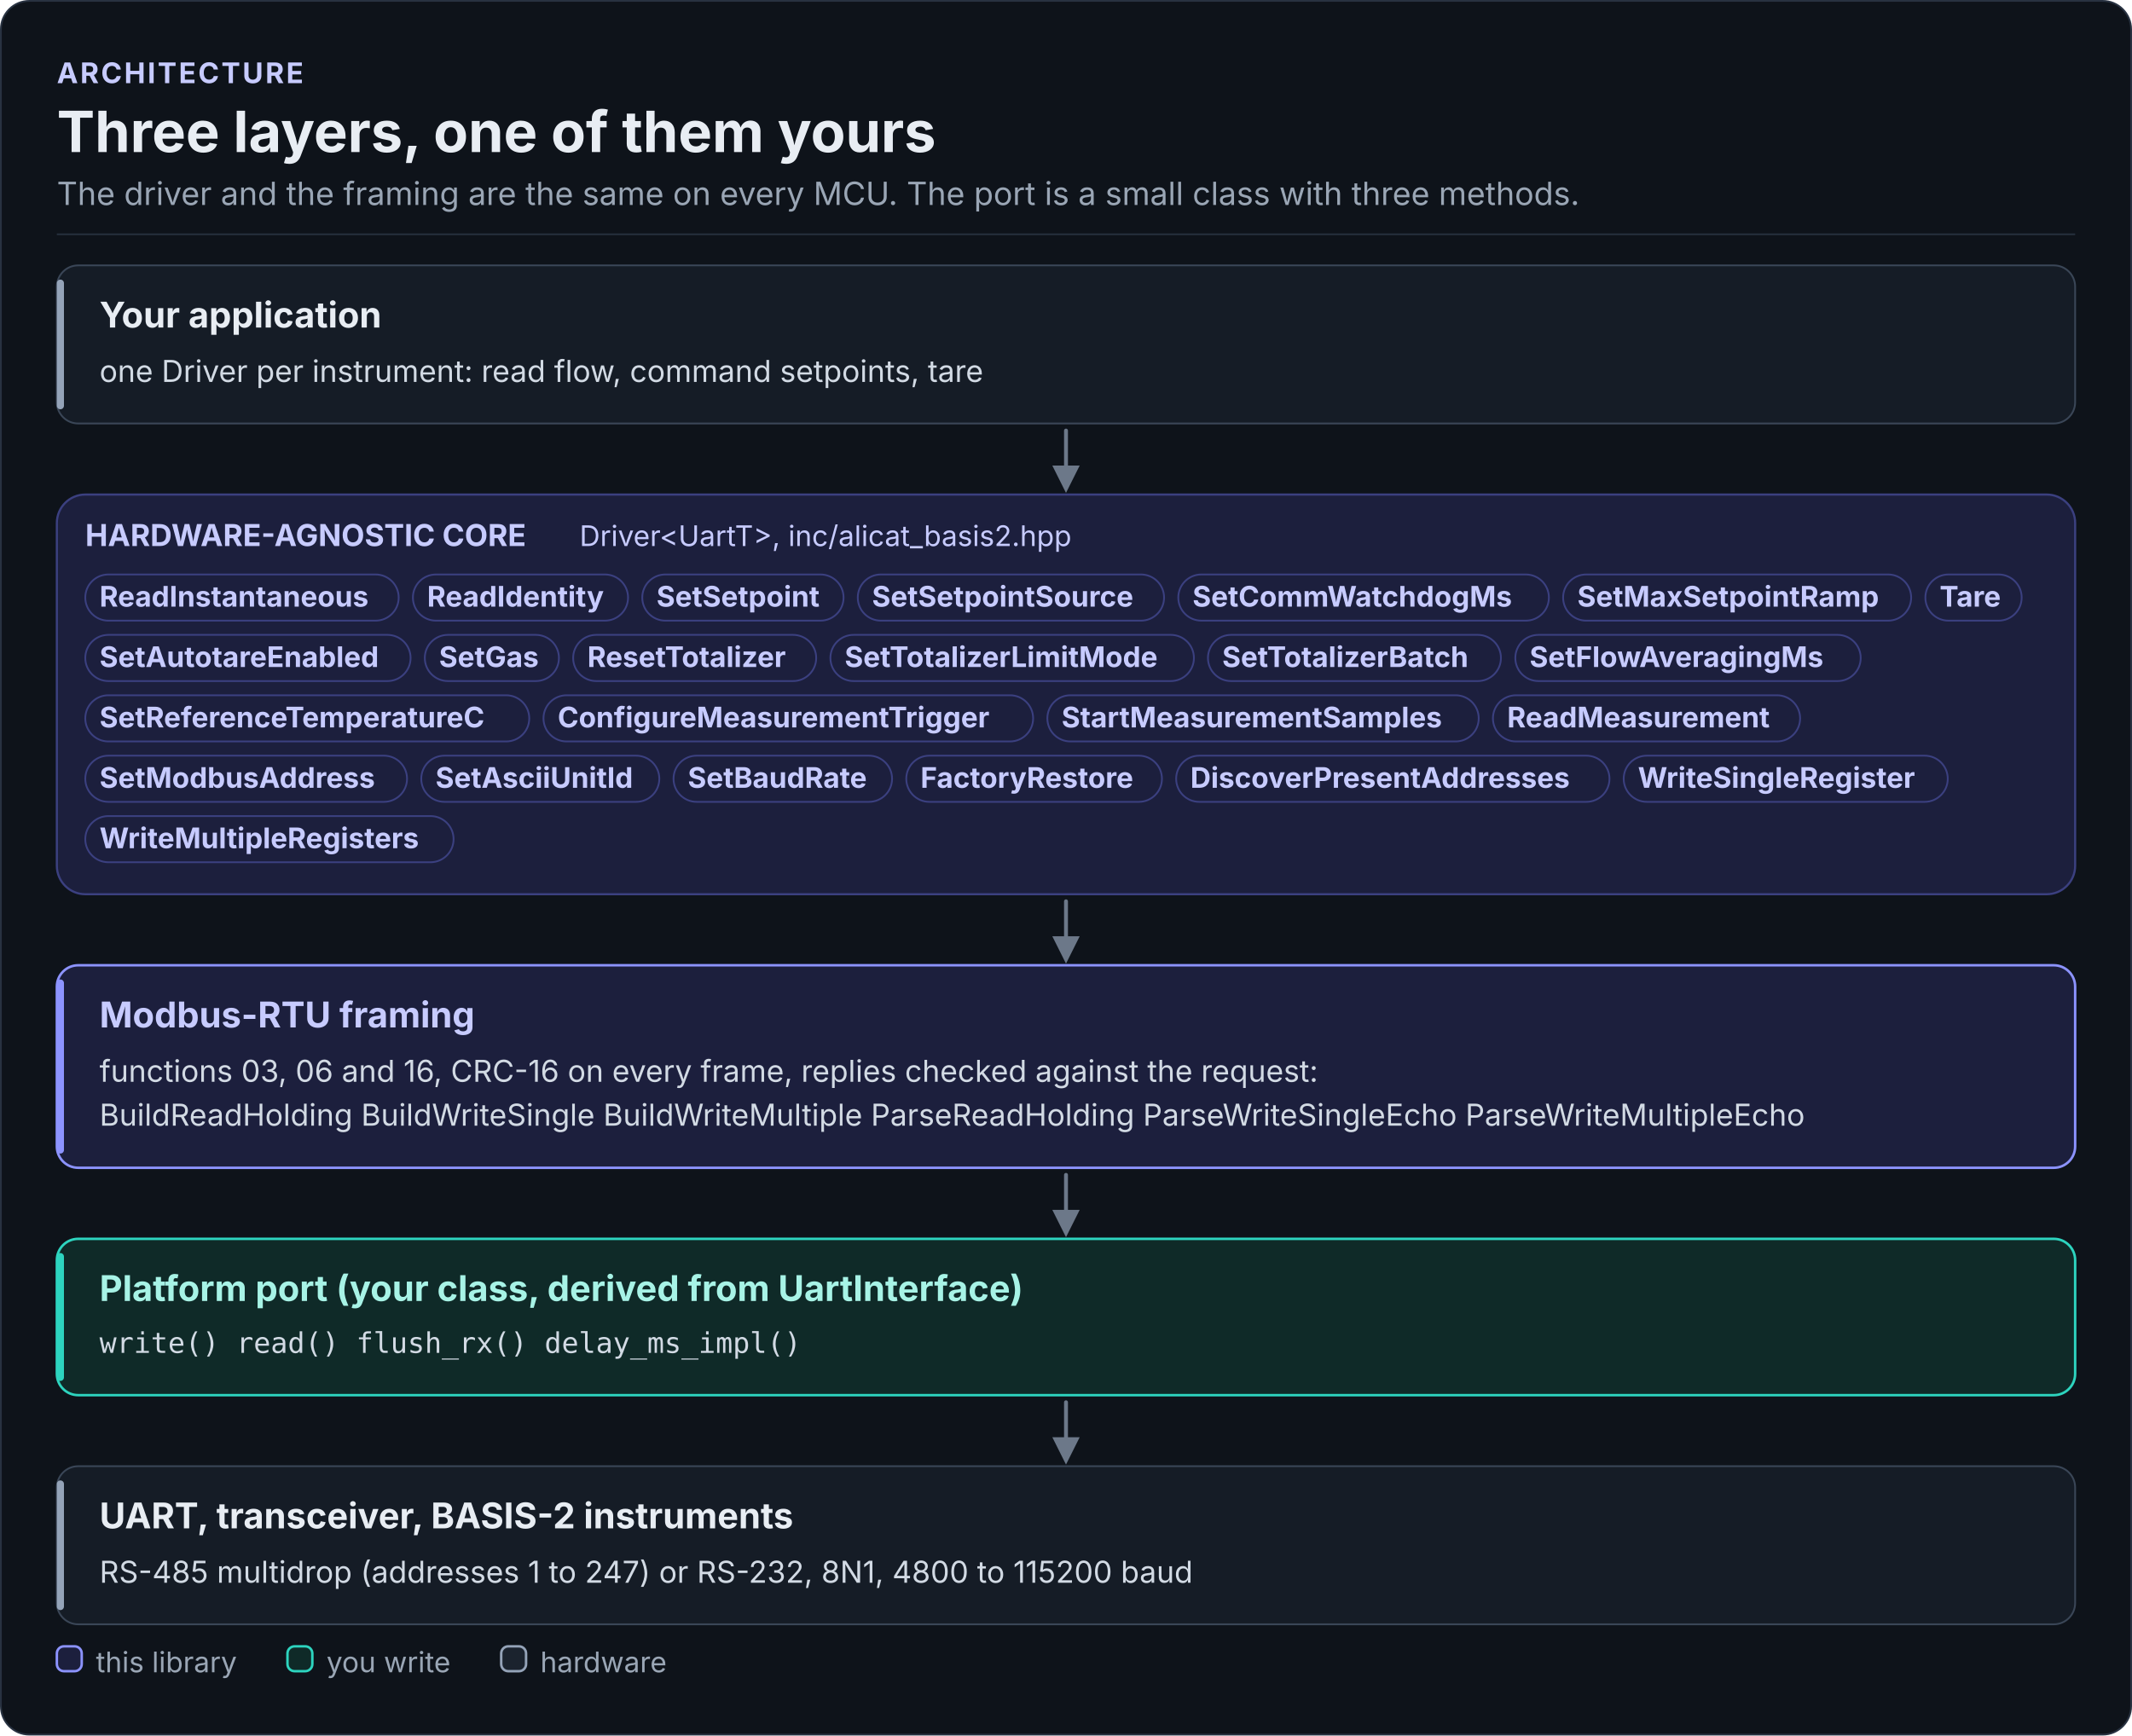
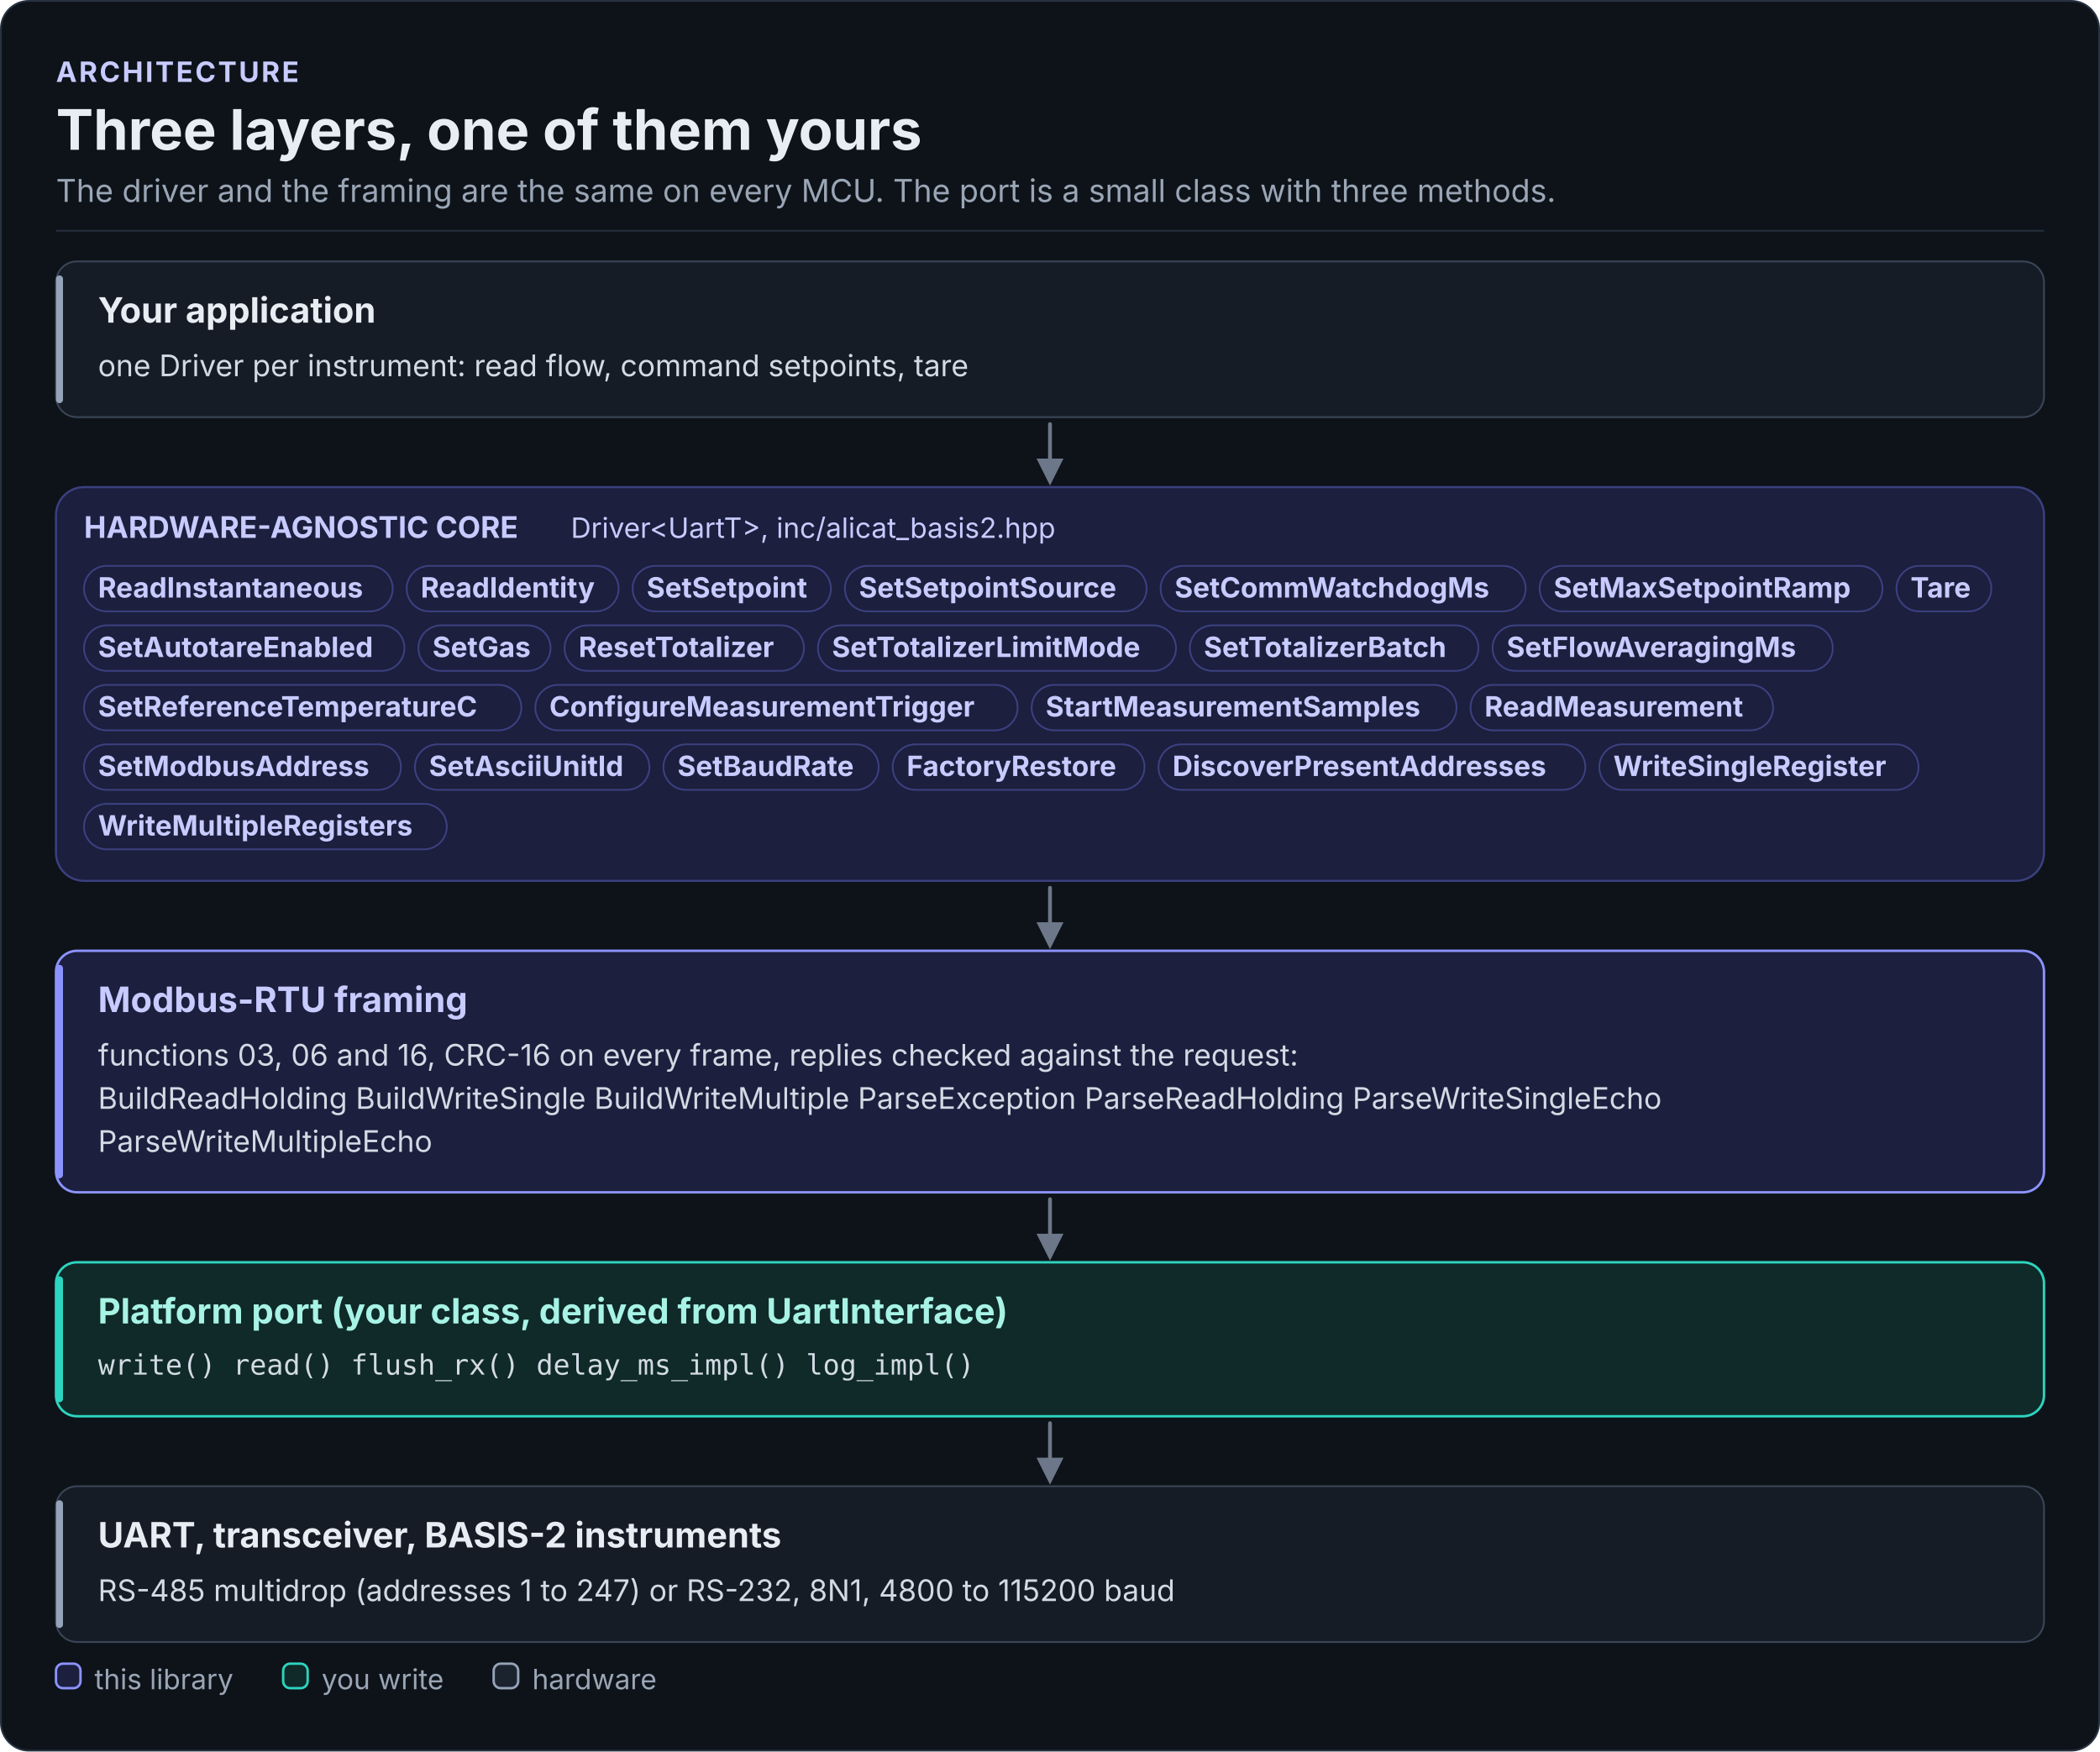
- <svg xmlns="http://www.w3.org/2000/svg" width="1200" height="977" viewBox="0 0 1200 977" role="img" aria-labelledby="driver-layers-title driver-layers-desc" font-family="Inter, 'Segoe UI', Roboto, 'Helvetica Neue', Arial, sans-serif">
+ <svg xmlns="http://www.w3.org/2000/svg" width="1200" height="1001" viewBox="0 0 1200 1001" role="img" aria-labelledby="driver-layers-title driver-layers-desc" font-family="Inter, 'Segoe UI', Roboto, 'Helvetica Neue', Arial, sans-serif">
  <defs>
    <marker id="fk-arrow-rail" viewBox="0 0 10 10" refX="8" refY="5" markerWidth="7" markerHeight="7" orient="auto-start-reverse">
      <path d="M0 0L10 5L0 10z" fill="#6C7889" />
    </marker>
  </defs>
-   <rect x="0.5" y="0.5" width="1199" height="976" rx="16" fill="#0E131A" stroke="#283241" />
+   <rect x="0.5" y="0.5" width="1199" height="1000" rx="16" fill="#0E131A" stroke="#283241" />
  <text x="32" y="46.8" font-size="16" font-weight="700" letter-spacing="1.2" fill="#C7CBFF">ARCHITECTURE</text>
  <text x="32" y="85.6" font-size="32" font-weight="700" fill="#E8EDF3">Three layers, one of them yours</text>
  <text x="32" y="115.4" font-size="18" fill="#9AA6B5">The driver and the framing are the same on every MCU. The port is a small class with three methods.</text>
  <rect x="32" y="131.4" width="1136" height="1" fill="#252F3C" />
  <rect x="32" y="278.4" width="1136" height="225" rx="16" fill="#1C1F3D" stroke="#3B4080" stroke-width="1.2" />
  <path d="M600 242.4 L600 274.4" fill="none" stroke="#6C7889" stroke-width="2.2" stroke-linecap="round" stroke-linejoin="round" marker-end="url(#fk-arrow-rail)" />
  <path d="M600 507.4 L600 539.4" fill="none" stroke="#6C7889" stroke-width="2.2" stroke-linecap="round" stroke-linejoin="round" marker-end="url(#fk-arrow-rail)" />
-   <path d="M600 661.4 L600 693.4" fill="none" stroke="#6C7889" stroke-width="2.2" stroke-linecap="round" stroke-linejoin="round" marker-end="url(#fk-arrow-rail)" />
-   <path d="M600 789.4 L600 821.4" fill="none" stroke="#6C7889" stroke-width="2.2" stroke-linecap="round" stroke-linejoin="round" marker-end="url(#fk-arrow-rail)" />
+   <path d="M600 685.4 L600 717.4" fill="none" stroke="#6C7889" stroke-width="2.2" stroke-linecap="round" stroke-linejoin="round" marker-end="url(#fk-arrow-rail)" />
+   <path d="M600 813.4 L600 845.4" fill="none" stroke="#6C7889" stroke-width="2.2" stroke-linecap="round" stroke-linejoin="round" marker-end="url(#fk-arrow-rail)" />
  <rect x="32" y="149.4" width="1136" height="89" rx="12" fill="#151C26" stroke="#3A4657" stroke-width="1" />
  <rect x="32" y="157.4" width="4" height="73" rx="2" fill="#94A3B8" />
-   <rect x="32" y="543.4" width="1136" height="114" rx="12" fill="#1C1F3D" stroke="#8C93FF" stroke-width="1.4" />
-   <rect x="32" y="551.4" width="4" height="98" rx="2" fill="#8C93FF" />
-   <rect x="32" y="697.4" width="1136" height="88" rx="12" fill="#0F2A28" stroke="#2DD4BF" stroke-width="1.4" />
-   <rect x="32" y="705.4" width="4" height="72" rx="2" fill="#2DD4BF" />
-   <rect x="32" y="825.4" width="1136" height="89" rx="12" fill="#151C26" stroke="#3A4657" stroke-width="1" />
-   <rect x="32" y="833.4" width="4" height="73" rx="2" fill="#94A3B8" />
+   <rect x="32" y="543.4" width="1136" height="138" rx="12" fill="#1C1F3D" stroke="#8C93FF" stroke-width="1.4" />
+   <rect x="32" y="551.4" width="4" height="122" rx="2" fill="#8C93FF" />
+   <rect x="32" y="721.4" width="1136" height="88" rx="12" fill="#0F2A28" stroke="#2DD4BF" stroke-width="1.4" />
+   <rect x="32" y="729.4" width="4" height="72" rx="2" fill="#2DD4BF" />
+   <rect x="32" y="849.4" width="1136" height="89" rx="12" fill="#151C26" stroke="#3A4657" stroke-width="1" />
+   <rect x="32" y="857.4" width="4" height="73" rx="2" fill="#94A3B8" />
  <text x="56" y="184.4" font-size="20" font-weight="700" fill="#E8EDF3">Your application</text>
  <text x="56" y="215" font-size="17" fill="#D2DAE4">one Driver per instrument: read flow, command setpoints, tare</text>
  <rect x="48" y="323.4" width="176.4" height="26" rx="13" fill="#1C1F3D" stroke="#3B4080" stroke-width="1" />
  <text x="56" y="341.5" font-size="16" font-weight="700" fill="#C7CBFF">ReadInstantaneous</text>
  <rect x="232.4" y="323.4" width="121.1" height="26" rx="13" fill="#1C1F3D" stroke="#3B4080" stroke-width="1" />
  <text x="240.4" y="341.5" font-size="16" font-weight="700" fill="#C7CBFF">ReadIdentity</text>
  <rect x="361.5" y="323.4" width="113.3" height="26" rx="13" fill="#1C1F3D" stroke="#3B4080" stroke-width="1" />
  <text x="369.5" y="341.5" font-size="16" font-weight="700" fill="#C7CBFF">SetSetpoint</text>
  <rect x="482.8" y="323.4" width="172.4" height="26" rx="13" fill="#1C1F3D" stroke="#3B4080" stroke-width="1" />
  <text x="490.8" y="341.5" font-size="16" font-weight="700" fill="#C7CBFF">SetSetpointSource</text>
  <rect x="663.2" y="323.4" width="208.6" height="26" rx="13" fill="#1C1F3D" stroke="#3B4080" stroke-width="1" />
  <text x="671.2" y="341.5" font-size="16" font-weight="700" fill="#C7CBFF">SetCommWatchdogMs</text>
  <rect x="879.8" y="323.4" width="195.9" height="26" rx="13" fill="#1C1F3D" stroke="#3B4080" stroke-width="1" />
  <text x="887.8" y="341.5" font-size="16" font-weight="700" fill="#C7CBFF">SetMaxSetpointRamp</text>
  <rect x="1083.7" y="323.4" width="54.2" height="26" rx="13" fill="#1C1F3D" stroke="#3B4080" stroke-width="1" />
  <text x="1091.7" y="341.5" font-size="16" font-weight="700" fill="#C7CBFF">Tare</text>
  <rect x="48" y="357.4" width="183.1" height="26" rx="13" fill="#1C1F3D" stroke="#3B4080" stroke-width="1" />
  <text x="56" y="375.5" font-size="16" font-weight="700" fill="#C7CBFF">SetAutotareEnabled</text>
  <rect x="239.1" y="357.4" width="75.5" height="26" rx="13" fill="#1C1F3D" stroke="#3B4080" stroke-width="1" />
  <text x="247.1" y="375.5" font-size="16" font-weight="700" fill="#C7CBFF">SetGas</text>
  <rect x="322.6" y="357.4" width="136.8" height="26" rx="13" fill="#1C1F3D" stroke="#3B4080" stroke-width="1" />
  <text x="330.6" y="375.5" font-size="16" font-weight="700" fill="#C7CBFF">ResetTotalizer</text>
  <rect x="467.4" y="357.4" width="204.6" height="26" rx="13" fill="#1C1F3D" stroke="#3B4080" stroke-width="1" />
  <text x="475.4" y="375.5" font-size="16" font-weight="700" fill="#C7CBFF">SetTotalizerLimitMode</text>
  <rect x="679.9" y="357.4" width="164.9" height="26" rx="13" fill="#1C1F3D" stroke="#3B4080" stroke-width="1" />
  <text x="687.9" y="375.5" font-size="16" font-weight="700" fill="#C7CBFF">SetTotalizerBatch</text>
  <rect x="852.9" y="357.4" width="194.4" height="26" rx="13" fill="#1C1F3D" stroke="#3B4080" stroke-width="1" />
  <text x="860.9" y="375.5" font-size="16" font-weight="700" fill="#C7CBFF">SetFlowAveragingMs</text>
  <rect x="48" y="391.4" width="249.9" height="26" rx="13" fill="#1C1F3D" stroke="#3B4080" stroke-width="1" />
  <text x="56" y="409.5" font-size="16" font-weight="700" fill="#C7CBFF">SetReferenceTemperatureC</text>
  <rect x="305.9" y="391.4" width="275.6" height="26" rx="13" fill="#1C1F3D" stroke="#3B4080" stroke-width="1" />
  <text x="313.9" y="409.5" font-size="16" font-weight="700" fill="#C7CBFF">ConfigureMeasurementTrigger</text>
  <rect x="589.5" y="391.4" width="242.8" height="26" rx="13" fill="#1C1F3D" stroke="#3B4080" stroke-width="1" />
  <text x="597.5" y="409.5" font-size="16" font-weight="700" fill="#C7CBFF">StartMeasurementSamples</text>
  <rect x="840.3" y="391.4" width="172.9" height="26" rx="13" fill="#1C1F3D" stroke="#3B4080" stroke-width="1" />
  <text x="848.3" y="409.5" font-size="16" font-weight="700" fill="#C7CBFF">ReadMeasurement</text>
  <rect x="48" y="425.4" width="181.1" height="26" rx="13" fill="#1C1F3D" stroke="#3B4080" stroke-width="1" />
  <text x="56" y="443.5" font-size="16" font-weight="700" fill="#C7CBFF">SetModbusAddress</text>
  <rect x="237.1" y="425.4" width="134" height="26" rx="13" fill="#1C1F3D" stroke="#3B4080" stroke-width="1" />
  <text x="245.1" y="443.5" font-size="16" font-weight="700" fill="#C7CBFF">SetAsciiUnitId</text>
  <rect x="379.1" y="425.4" width="123" height="26" rx="13" fill="#1C1F3D" stroke="#3B4080" stroke-width="1" />
  <text x="387.1" y="443.5" font-size="16" font-weight="700" fill="#C7CBFF">SetBaudRate</text>
  <rect x="510.1" y="425.4" width="143.9" height="26" rx="13" fill="#1C1F3D" stroke="#3B4080" stroke-width="1" />
  <text x="518.1" y="443.5" font-size="16" font-weight="700" fill="#C7CBFF">FactoryRestore</text>
  <rect x="662" y="425.4" width="243.9" height="26" rx="13" fill="#1C1F3D" stroke="#3B4080" stroke-width="1" />
  <text x="670" y="443.5" font-size="16" font-weight="700" fill="#C7CBFF">DiscoverPresentAddresses</text>
  <rect x="913.9" y="425.4" width="182.4" height="26" rx="13" fill="#1C1F3D" stroke="#3B4080" stroke-width="1" />
  <text x="921.9" y="443.5" font-size="16" font-weight="700" fill="#C7CBFF">WriteSingleRegister</text>
  <rect x="48" y="459.4" width="207.3" height="26" rx="13" fill="#1C1F3D" stroke="#3B4080" stroke-width="1" />
  <text x="56" y="477.5" font-size="16" font-weight="700" fill="#C7CBFF">WriteMultipleRegisters</text>
  <text x="48" y="307.4" font-size="17" font-weight="700" fill="#C7CBFF">HARDWARE-AGNOSTIC CORE</text>
  <text x="326.2" y="307.4" font-size="16" fill="#C7CBFF">Driver&lt;UartT&gt;, inc/alicat_basis2.hpp</text>
  <text x="56" y="578.4" font-size="20" font-weight="700" fill="#C7CBFF">Modbus-RTU framing</text>
  <text x="56" y="609" font-size="17" fill="#D2DAE4">functions 03, 06 and 16, CRC-16 on every frame, replies checked against the request:</text>
-   <text x="56" y="633.7" font-size="17" fill="#D2DAE4">BuildReadHolding  BuildWriteSingle  BuildWriteMultiple  ParseReadHolding  ParseWriteSingleEcho  ParseWriteMultipleEcho</text>
-   <text x="56" y="732.4" font-size="20" font-weight="700" fill="#A7F3E6">Platform port (your class, derived from UartInterface)</text>
-   <text x="56" y="761.6" font-size="16" font-family="'JetBrains Mono', 'SFMono-Regular', Menlo, Consolas, monospace" fill="#D2DAE4">write()  read()  flush_rx()  delay_ms_impl()</text>
-   <text x="56" y="860.4" font-size="20" font-weight="700" fill="#E8EDF3">UART, transceiver, BASIS-2 instruments</text>
-   <text x="56" y="891" font-size="17" fill="#D2DAE4">RS-485 multidrop (addresses 1 to 247) or RS-232, 8N1, 4800 to 115200 baud</text>
-   <rect x="32" y="926.8" width="14" height="14" rx="4" fill="#1C1F3D" stroke="#8C93FF" stroke-width="1.4" />
-   <text x="54" y="941.4" font-size="16" fill="#9AA6B5">this library</text>
-   <rect x="161.8" y="926.8" width="14" height="14" rx="4" fill="#0F2A28" stroke="#2DD4BF" stroke-width="1.4" />
-   <text x="183.8" y="941.4" font-size="16" fill="#9AA6B5">you write</text>
-   <rect x="282.1" y="926.8" width="14" height="14" rx="4" fill="#1B232E" stroke="#94A3B8" stroke-width="1.4" />
-   <text x="304.1" y="941.4" font-size="16" fill="#9AA6B5">hardware</text>
+   <text x="56" y="633.7" font-size="17" fill="#D2DAE4">BuildReadHolding  BuildWriteSingle  BuildWriteMultiple  ParseException  ParseReadHolding  ParseWriteSingleEcho </text>
+   <text x="56" y="658.3" font-size="17" fill="#D2DAE4">ParseWriteMultipleEcho</text>
+   <text x="56" y="756.4" font-size="20" font-weight="700" fill="#A7F3E6">Platform port (your class, derived from UartInterface)</text>
+   <text x="56" y="785.6" font-size="16" font-family="'JetBrains Mono', 'SFMono-Regular', Menlo, Consolas, monospace" fill="#D2DAE4">write()  read()  flush_rx()  delay_ms_impl()  log_impl()</text>
+   <text x="56" y="884.4" font-size="20" font-weight="700" fill="#E8EDF3">UART, transceiver, BASIS-2 instruments</text>
+   <text x="56" y="915" font-size="17" fill="#D2DAE4">RS-485 multidrop (addresses 1 to 247) or RS-232, 8N1, 4800 to 115200 baud</text>
+   <rect x="32" y="950.8" width="14" height="14" rx="4" fill="#1C1F3D" stroke="#8C93FF" stroke-width="1.4" />
+   <text x="54" y="965.4" font-size="16" fill="#9AA6B5">this library</text>
+   <rect x="161.8" y="950.8" width="14" height="14" rx="4" fill="#0F2A28" stroke="#2DD4BF" stroke-width="1.4" />
+   <text x="183.8" y="965.4" font-size="16" fill="#9AA6B5">you write</text>
+   <rect x="282.1" y="950.8" width="14" height="14" rx="4" fill="#1B232E" stroke="#94A3B8" stroke-width="1.4" />
+   <text x="304.1" y="965.4" font-size="16" fill="#9AA6B5">hardware</text>
</svg>
